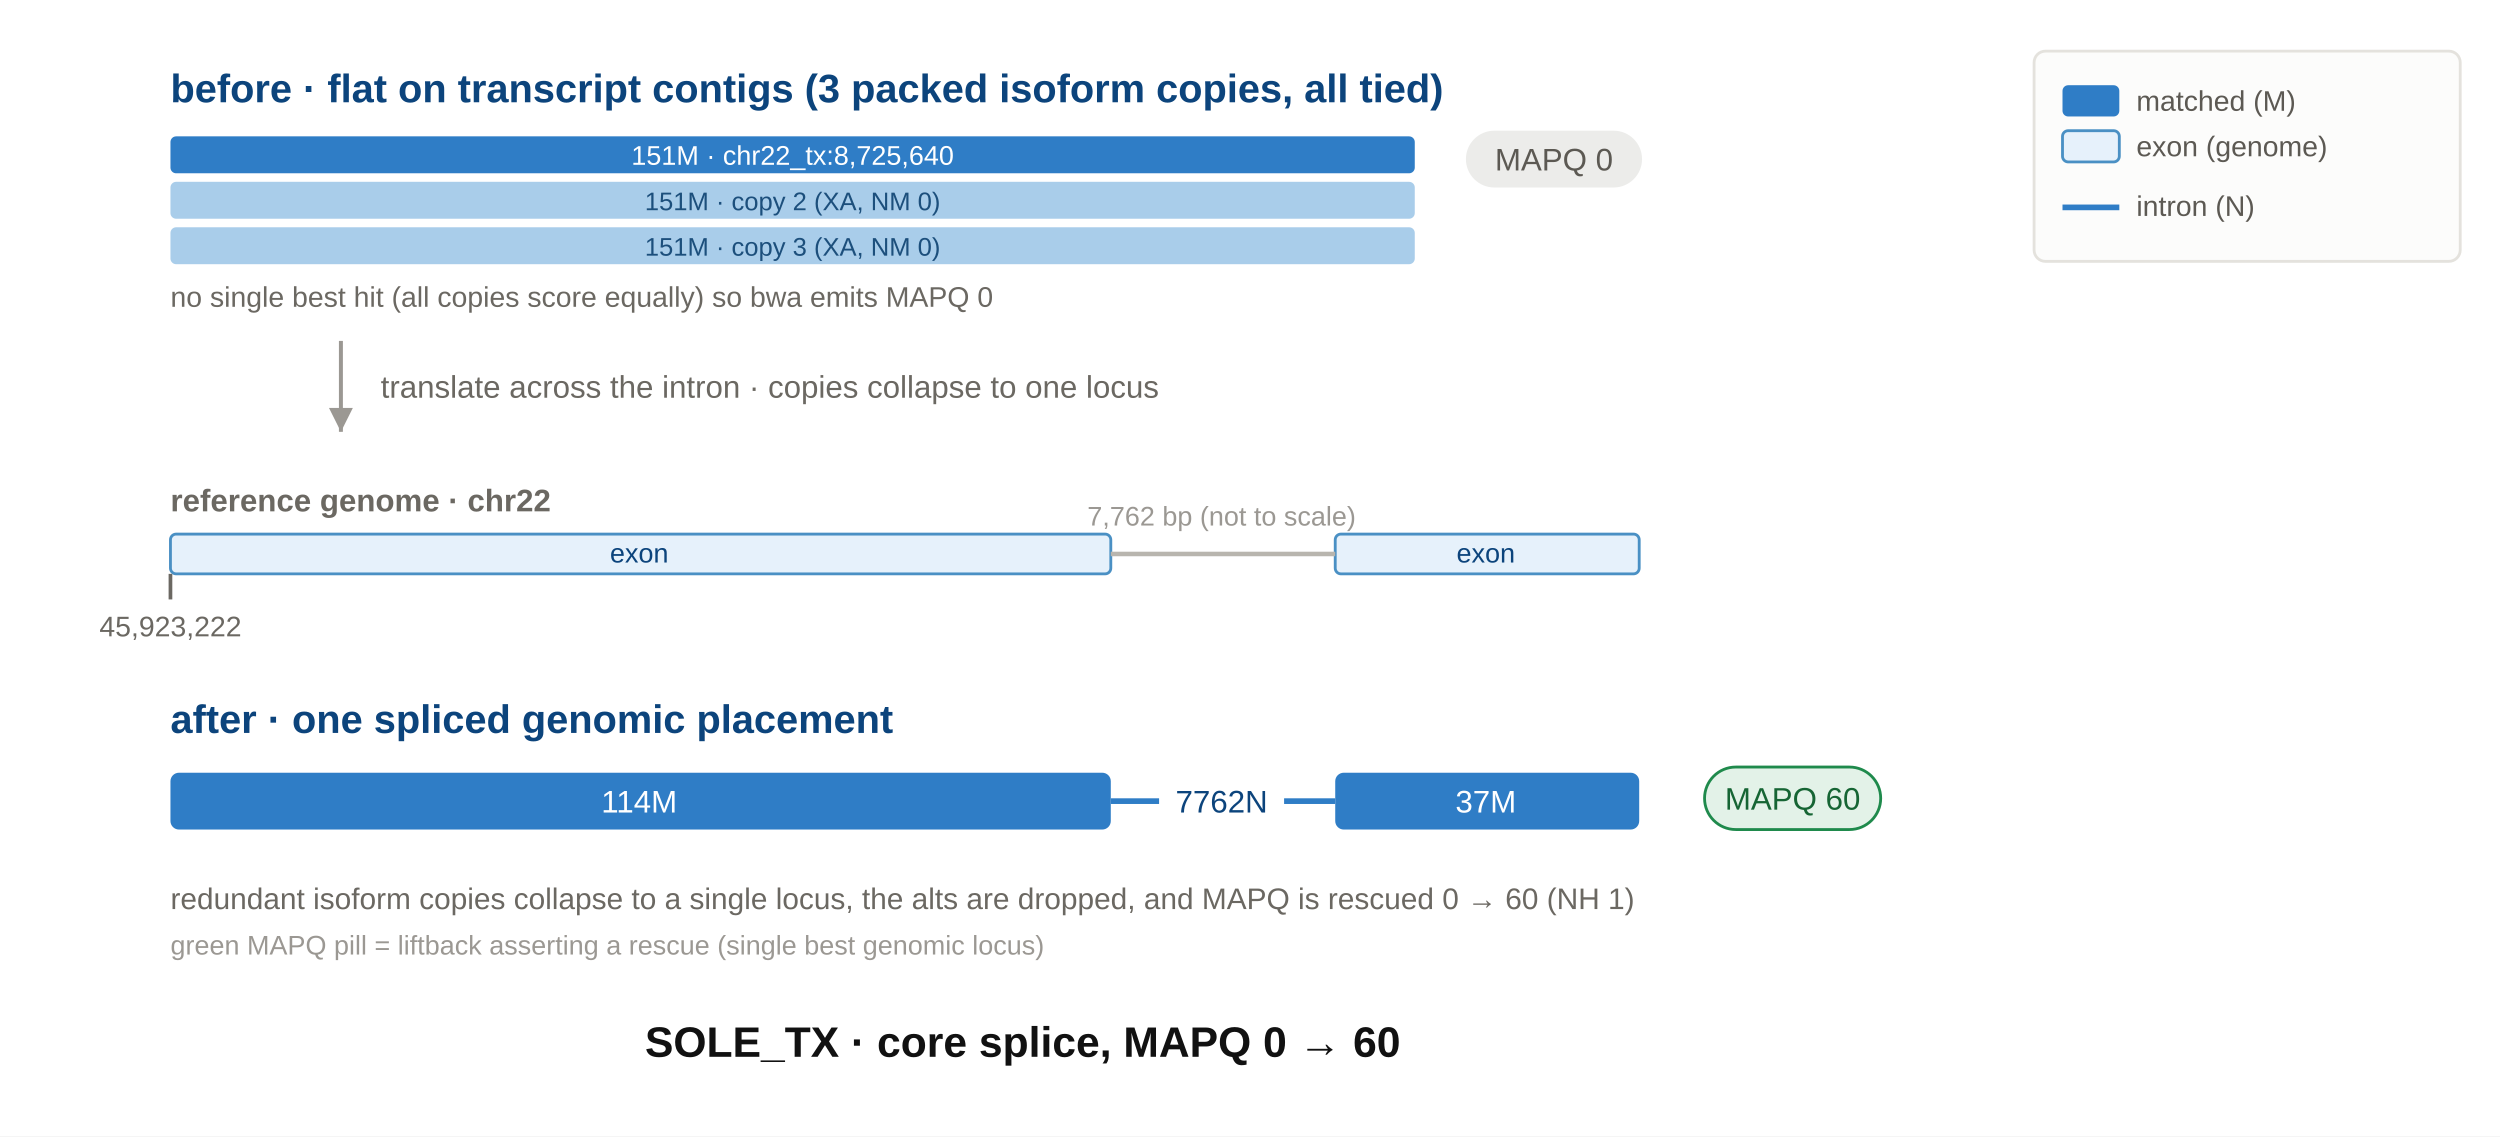
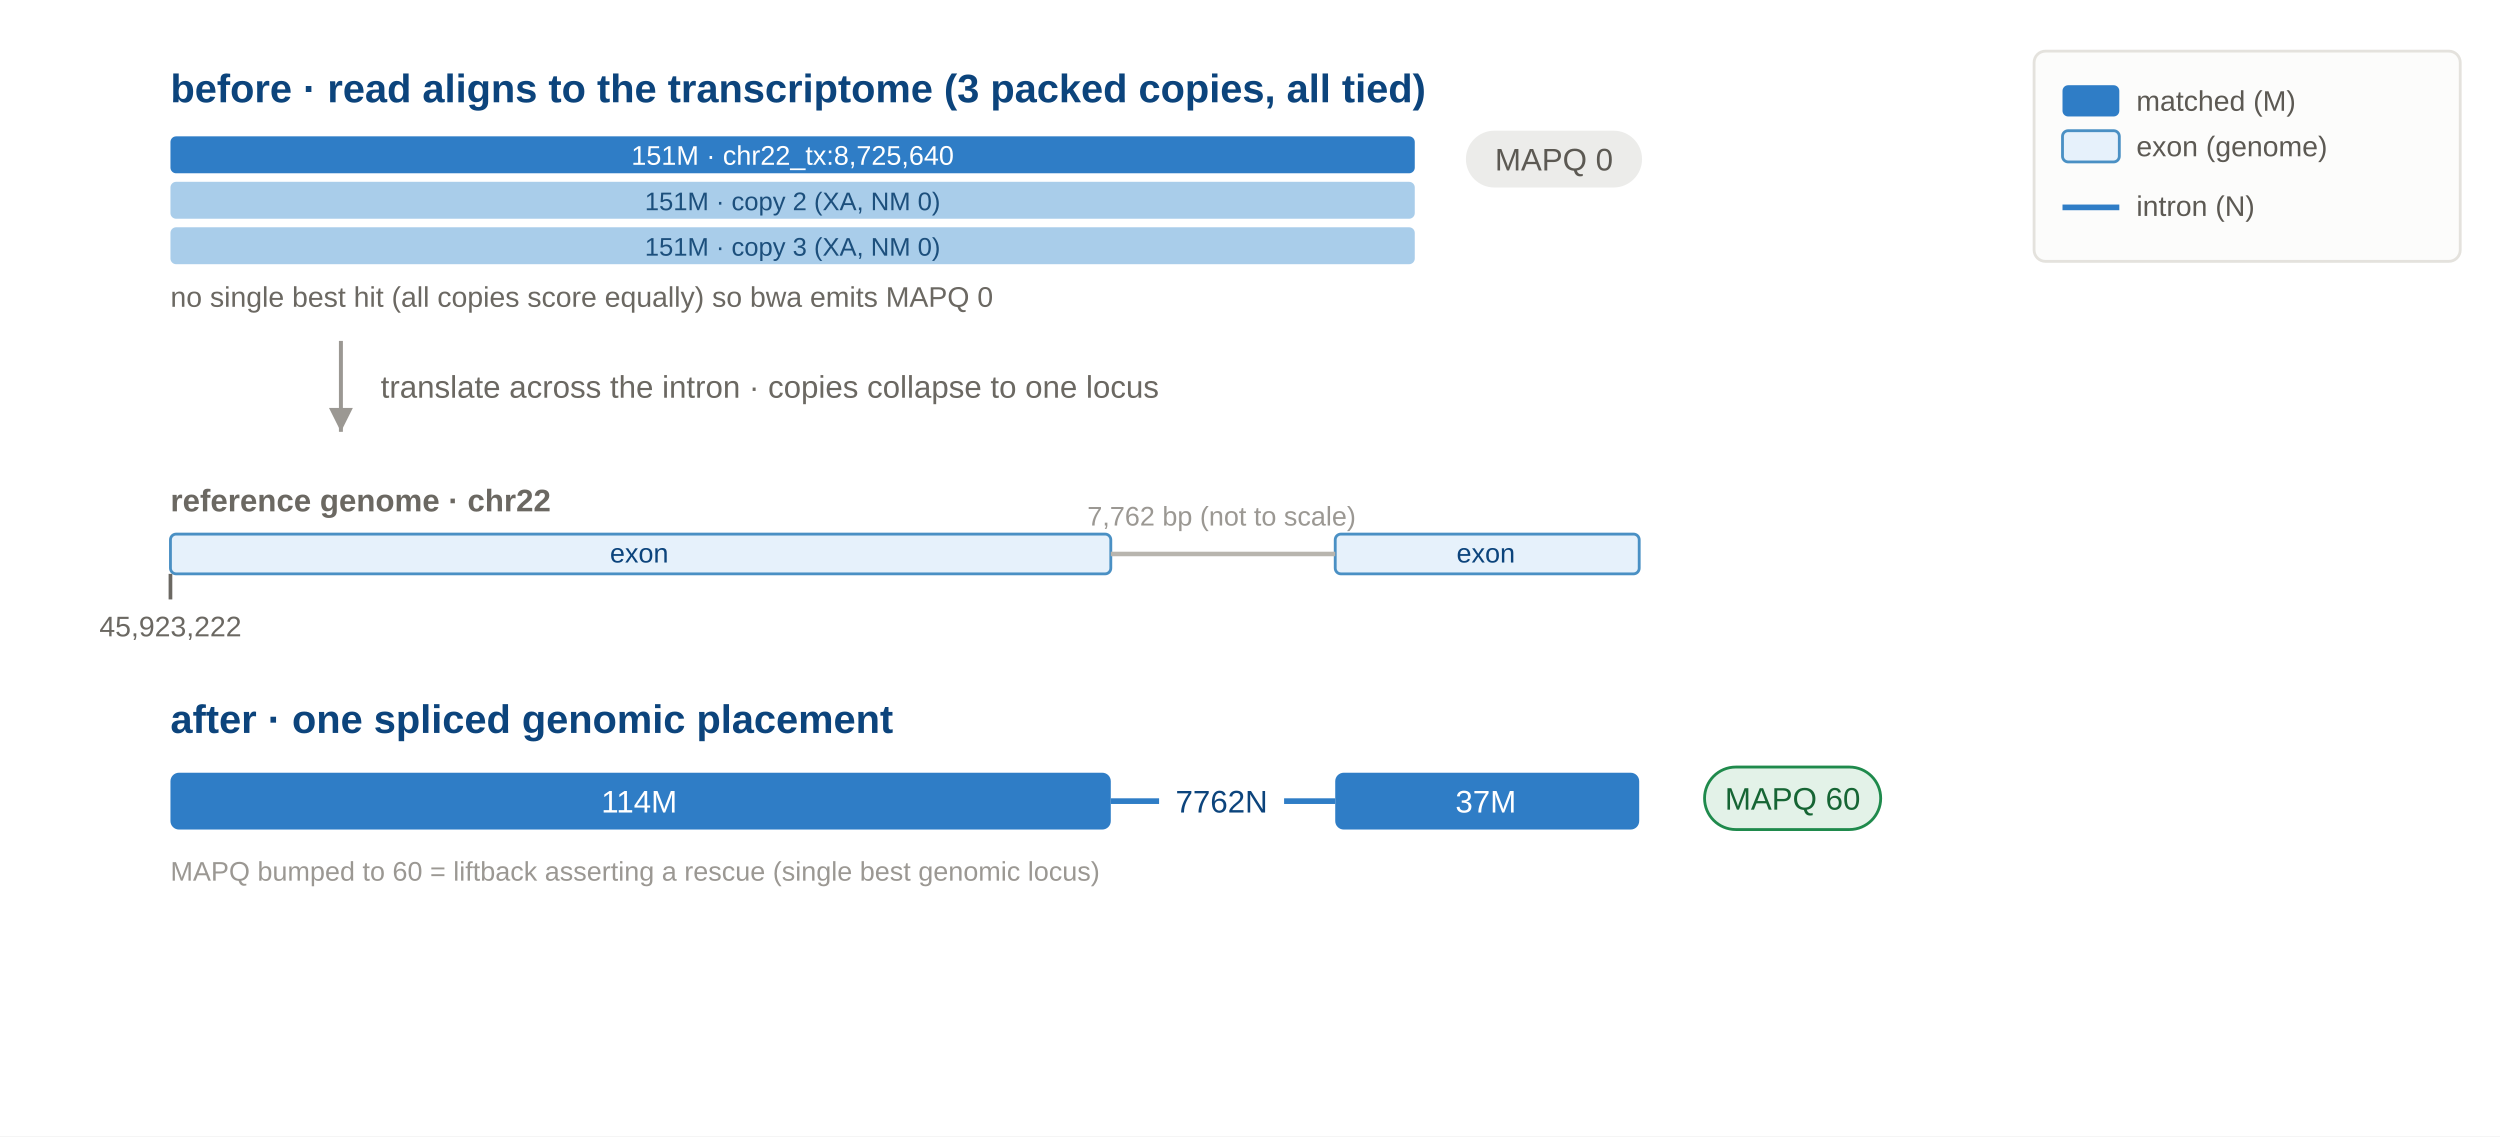
<svg xmlns="http://www.w3.org/2000/svg" viewBox="0 0 880 400" font-family="Arial, Helvetica, sans-serif">
  <defs>
    <marker id="arrC" markerWidth="9" markerHeight="9" refX="6" refY="3" orient="auto">
      <path d="M0,0 L6,3 L0,6 Z" fill="#9B9893" />
    </marker>
  </defs>
  <rect x="0" y="0" width="880" height="400" fill="#FFFFFF" />
  <g transform="translate(160,0)">
    <rect x="556" y="18" width="150" height="74" rx="4" fill="#FCFCFB" stroke="#E4E2DD" />
    <rect x="566" y="30" width="20" height="11" rx="2" fill="#2F7DC6" />
    <text x="592" y="39" font-size="10" fill="#5C5953">matched (M)</text>
    <rect x="566" y="46" width="20" height="11" rx="2" fill="#E6F1FB" stroke="#4A90C4" />
    <text x="592" y="55" font-size="10" fill="#5C5953">exon (genome)</text>
    <line x1="566" y1="73" x2="586" y2="73" stroke="#2F7DC6" stroke-width="2" />
    <text x="592" y="76" font-size="10" fill="#5C5953">intron (N)</text>
  </g>
-   <text x="60" y="36" font-size="14" font-weight="600" fill="#0C447C">before · flat on transcript contigs (3 packed isoform copies, all tied)</text>
+   <text x="60" y="36" font-size="14" font-weight="600" fill="#0C447C">before · read aligns to the transcriptome (3 packed copies, all tied)</text>
  <rect x="60" y="48" width="438" height="13" rx="2" fill="#2F7DC6" />
  <text x="279" y="58" font-size="9.5" text-anchor="middle" fill="#FFFFFF">151M  · chr22_tx:8,725,640</text>
  <rect x="60" y="64" width="438" height="13" rx="2" fill="#A9CDEA" />
  <text x="279" y="74" font-size="9" text-anchor="middle" fill="#1C4F7C">151M  · copy 2 (XA, NM 0)</text>
  <rect x="60" y="80" width="438" height="13" rx="2" fill="#A9CDEA" />
  <text x="279" y="90" font-size="9" text-anchor="middle" fill="#1C4F7C">151M  · copy 3 (XA, NM 0)</text>
  <rect x="516" y="46" width="62" height="20" rx="10" fill="#ECECEA" />
  <text x="547" y="60" font-size="11" text-anchor="middle" fill="#5C5953">MAPQ 0</text>
  <text x="60" y="108" font-size="10" fill="#6B6862">no single best hit (all copies score equally) so bwa emits MAPQ 0</text>
  <line x1="120" y1="120" x2="120" y2="152" stroke="#9B9893" stroke-width="1.4" marker-end="url(#arrC)" />
  <text x="134" y="140" font-size="11" fill="#6B6862">translate across the intron · copies collapse to one locus</text>
  <text x="60" y="180" font-size="11" font-weight="600" fill="#6B6862">reference genome · chr22</text>
  <rect x="60" y="188" width="331" height="14" rx="2" fill="#E6F1FB" stroke="#4A90C4" />
  <rect x="470" y="188" width="107" height="14" rx="2" fill="#E6F1FB" stroke="#4A90C4" />
  <line x1="391" y1="195" x2="470" y2="195" stroke="#B8B5AE" stroke-width="1.6" />
  <text x="225" y="198" font-size="9.5" text-anchor="middle" fill="#0C447C">exon</text>
  <text x="523" y="198" font-size="9.5" text-anchor="middle" fill="#0C447C">exon</text>
  <line x1="60" y1="202" x2="60" y2="211" stroke="#6B6862" stroke-width="1.3" />
  <text x="60" y="224" font-size="10" text-anchor="middle" fill="#6B6862">45,923,222</text>
  <text x="430" y="185" font-size="9.5" text-anchor="middle" fill="#9B9893">7,762 bp (not to scale)</text>
  <text x="60" y="258" font-size="14" font-weight="600" fill="#0C447C">after · one spliced genomic placement</text>
  <rect x="60" y="272" width="331" height="20" rx="3" fill="#2F7DC6" />
  <text x="225" y="286" font-size="11" text-anchor="middle" fill="#FFFFFF">114M</text>
  <line x1="391" y1="282" x2="408" y2="282" stroke="#2F7DC6" stroke-width="2" />
  <line x1="452" y1="282" x2="470" y2="282" stroke="#2F7DC6" stroke-width="2" />
  <text x="430" y="286" font-size="11" text-anchor="middle" fill="#0C447C">7762N</text>
  <rect x="470" y="272" width="107" height="20" rx="3" fill="#2F7DC6" />
  <text x="523" y="286" font-size="11" text-anchor="middle" fill="#FFFFFF">37M</text>
  <rect x="600" y="270" width="62" height="22" rx="11" fill="#E3F2E8" stroke="#1F8A4C" />
  <text x="631" y="285" font-size="11" text-anchor="middle" fill="#166534">MAPQ 60</text>
-   <text x="60" y="320" font-size="10.5" fill="#6B6862">redundant isoform copies collapse to a single locus, the alts are dropped, and MAPQ is rescued 0 → 60 (NH 1)</text>
-   <text x="60" y="336" font-size="9.5" fill="#9B9893">green MAPQ pill = liftback asserting a rescue (single best genomic locus)</text>
-   <text x="360" y="372" font-size="15" font-weight="600" text-anchor="middle" fill="#111111">SOLE_TX · core splice, MAPQ 0 → 60</text>
+   <text x="60" y="310" font-size="9.5" fill="#9B9893">MAPQ bumped to 60 = liftback asserting a rescue (single best genomic locus)</text>
</svg>
